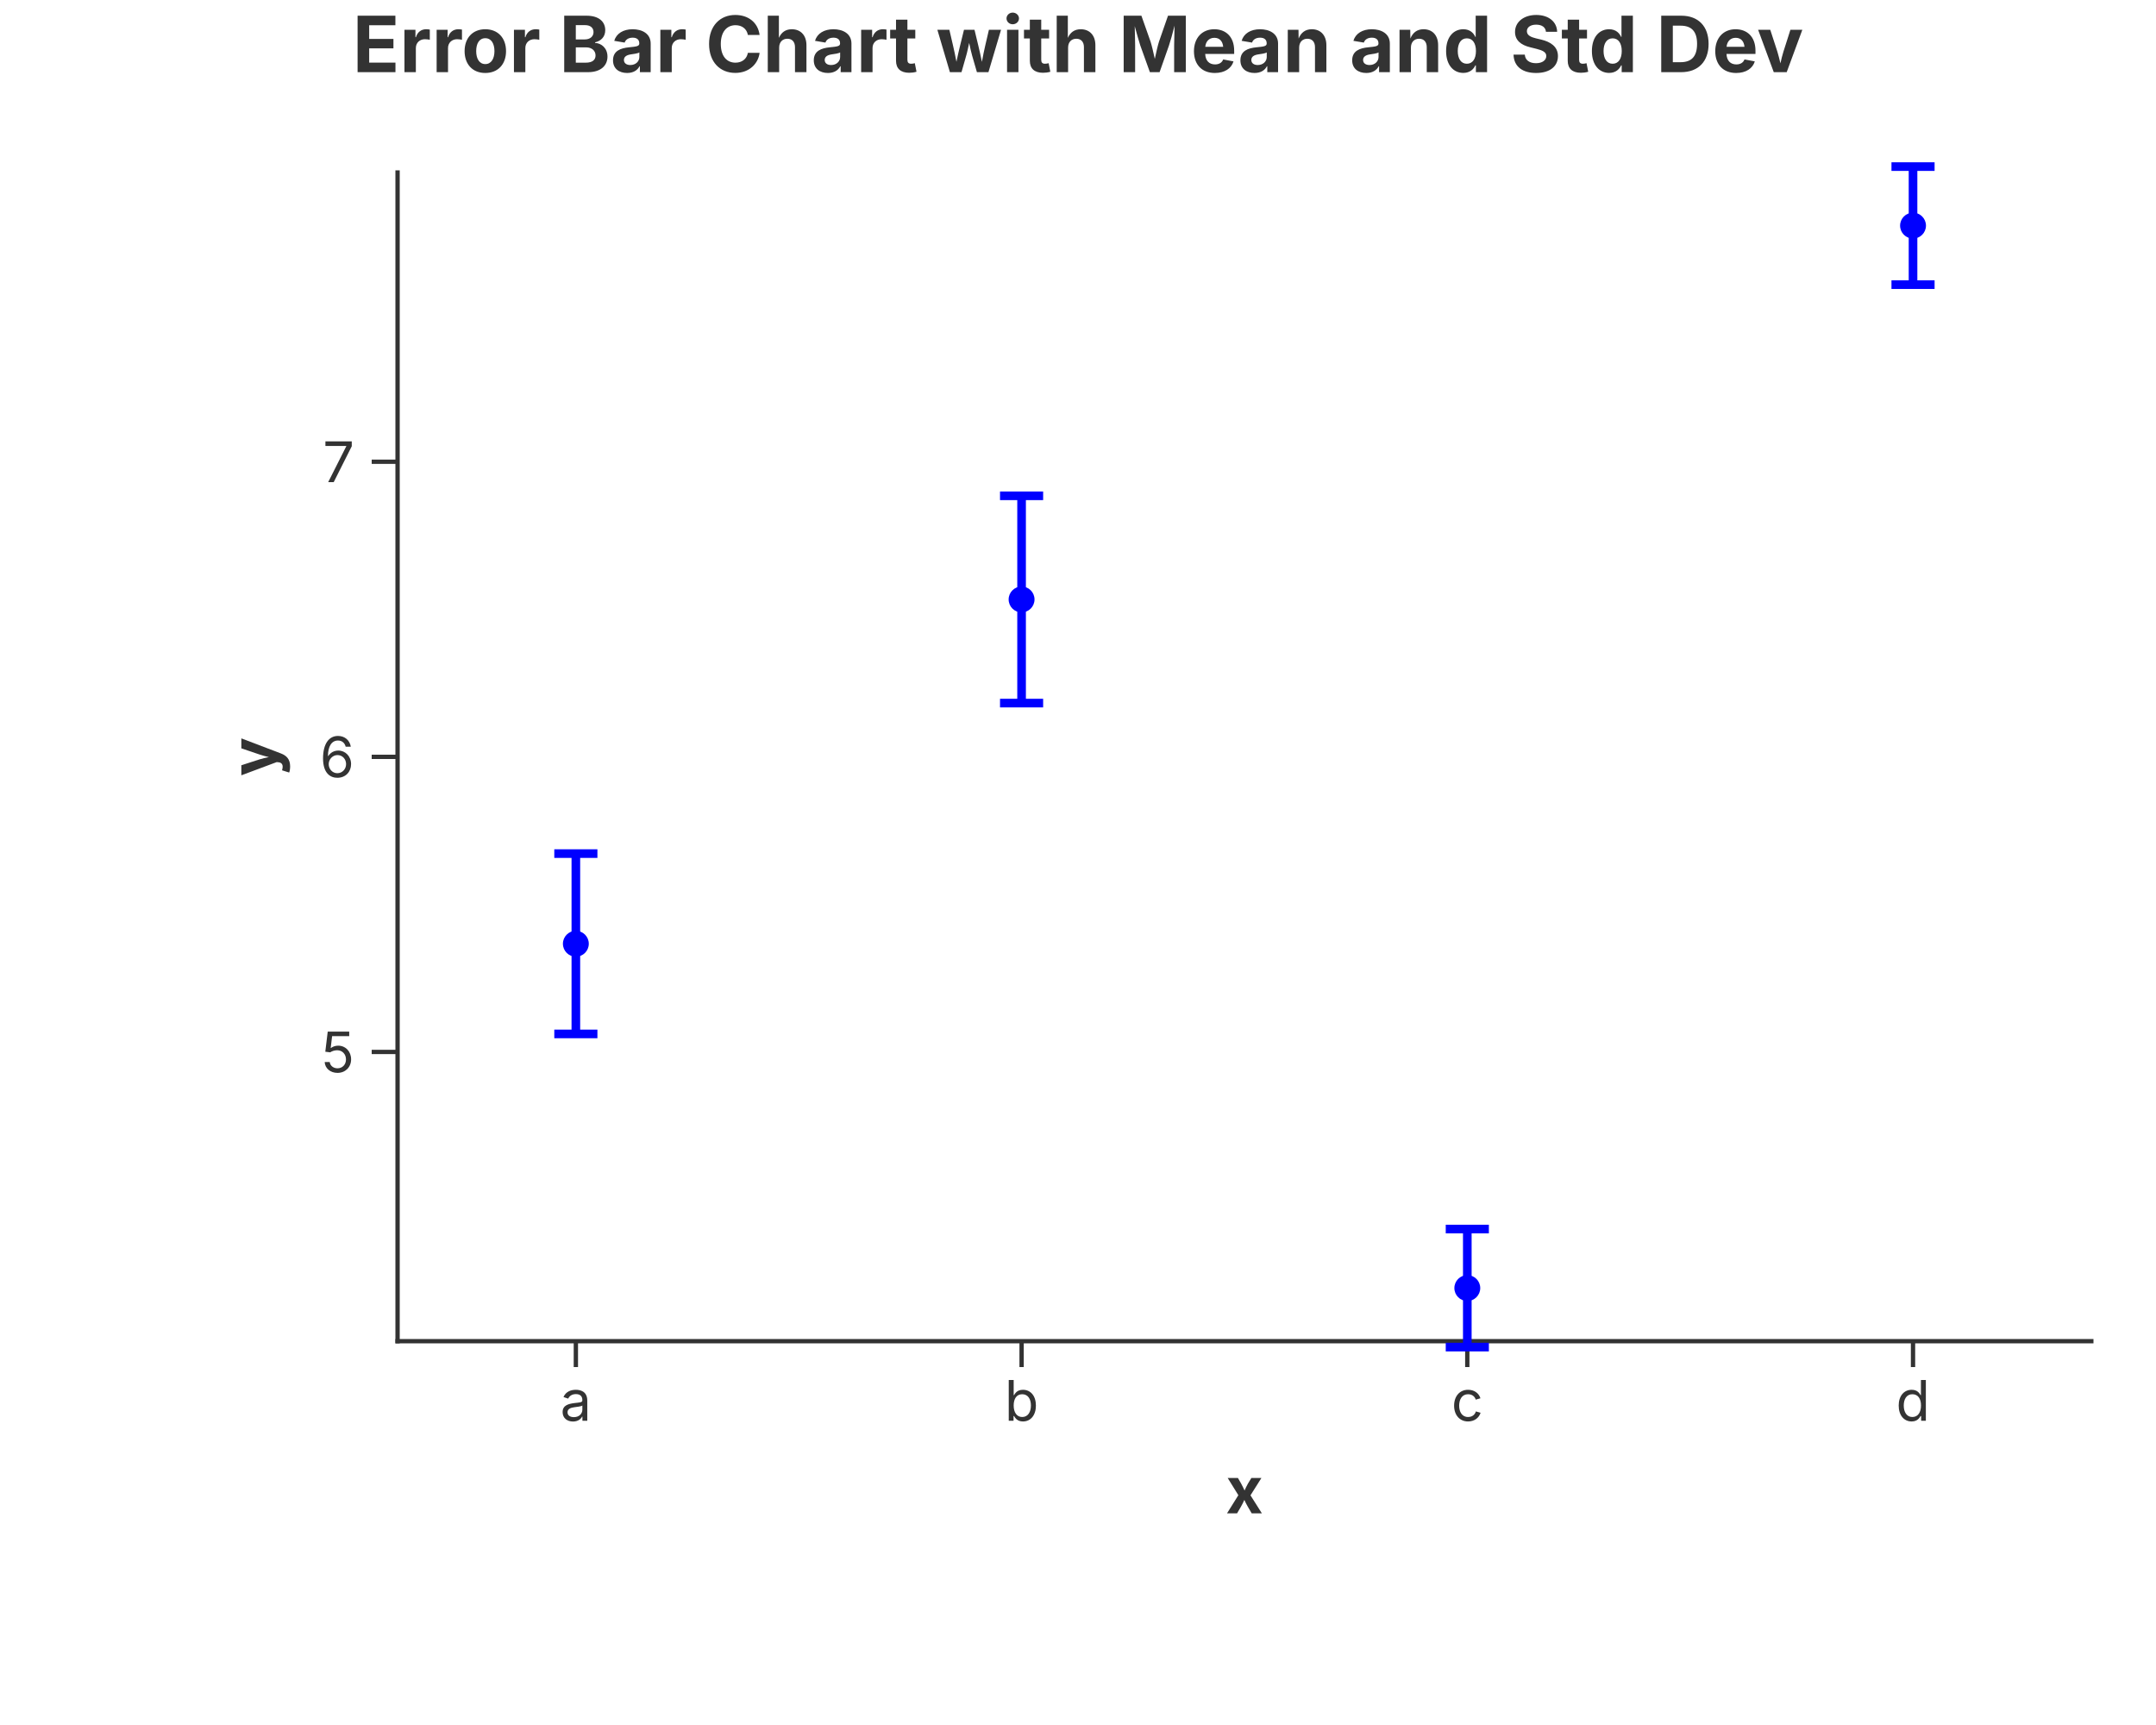
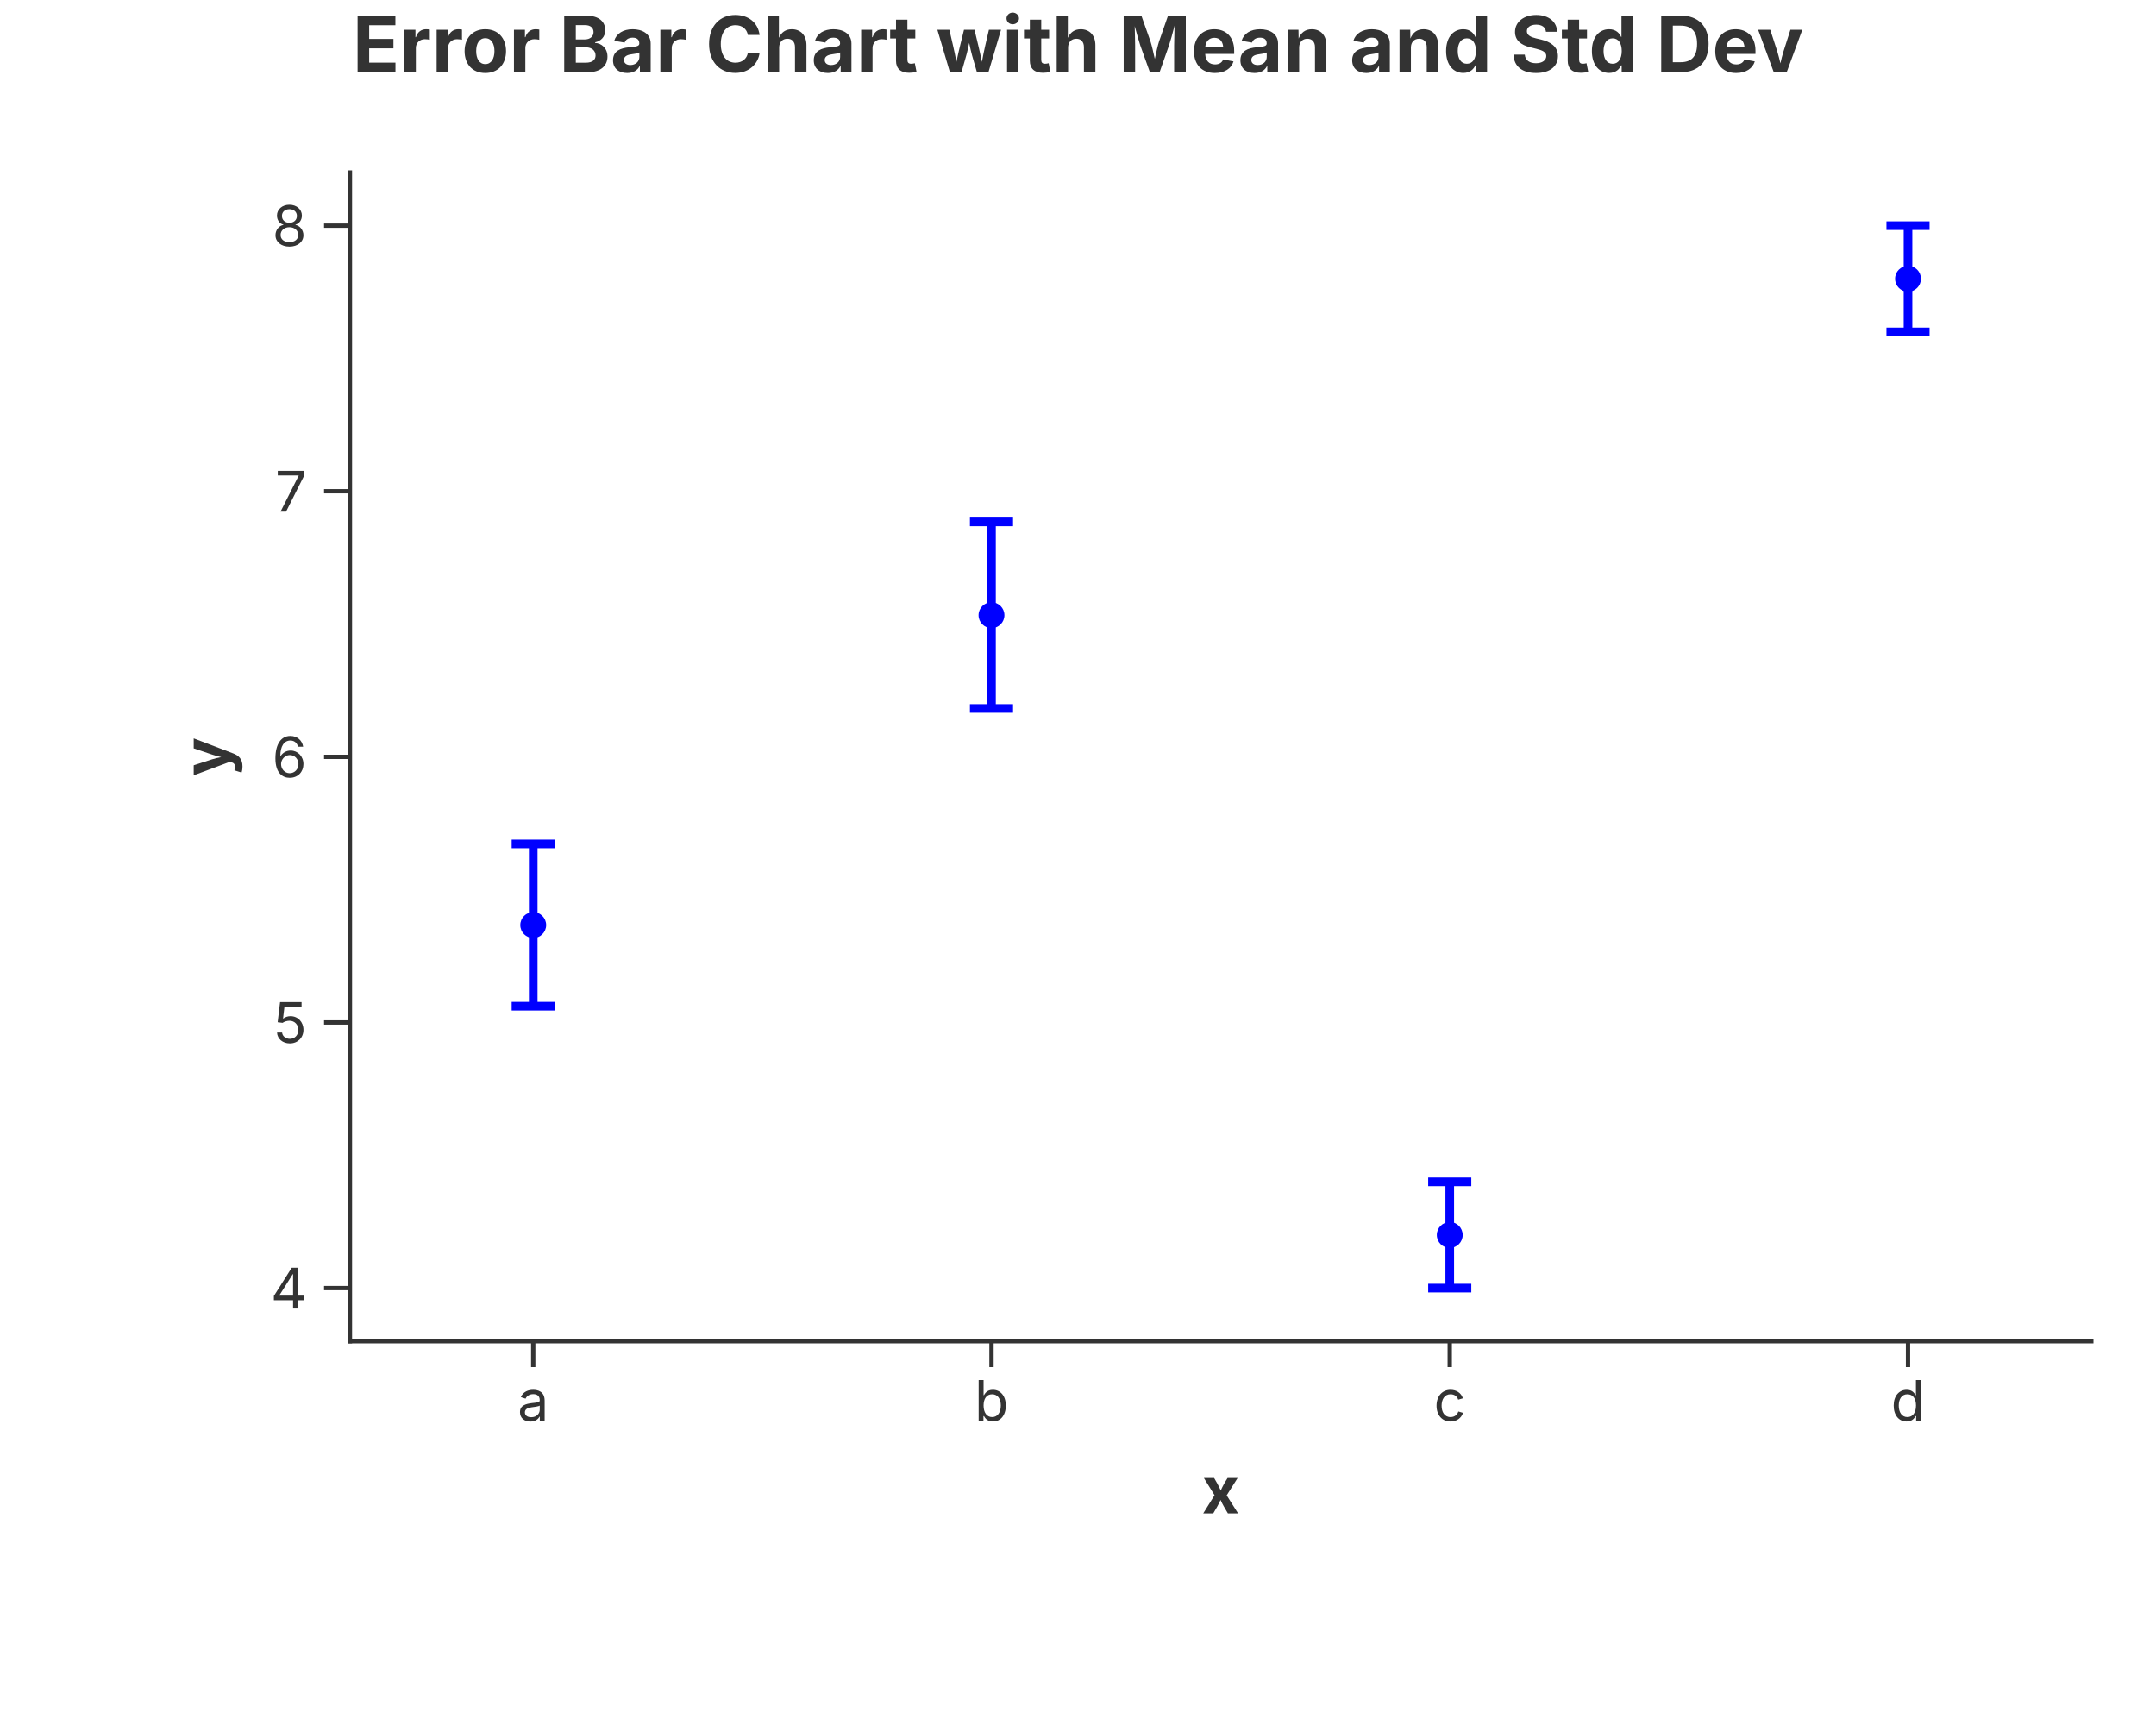
<svg xmlns="http://www.w3.org/2000/svg" width="500" height="400" viewBox="0 0 500 400">
  <rect width="100%" height="100%" fill="rgba(255,255,255,1.000)" />
  <text x="250.00" y="10.00" text-anchor="middle" dominant-baseline="middle" font-family="Inter, -apple-system, BlinkMacSystemFont, 'Segoe UI', Roboto, Helvetica, Arial, 'PingFang SC', 'Microsoft YaHei', Ubuntu, Cantarell, 'Noto Sans', sans-serif" font-size="18" fill="rgba(51,51,51,1.000)" font-weight="bold">Error Bar Chart with Mean and Std Dev</text>
-   <line x1="92.20" y1="311.00" x2="485.00" y2="311.00" stroke="rgba(51,51,51,1.000)" stroke-width="1" stroke-linecap="square" />
-   <line x1="133.55" y1="311.00" x2="133.55" y2="317.00" stroke="rgba(51,51,51,1.000)" stroke-width="1.0" />
-   <text x="133.55" y="320.00" font-size="13" font-family="Inter, -apple-system, BlinkMacSystemFont, 'Segoe UI', Roboto, Helvetica, Arial, 'PingFang SC', 'Microsoft YaHei', Ubuntu, Cantarell, 'Noto Sans', sans-serif" fill="rgba(51,51,51,1.000)" text-anchor="middle" dominant-baseline="hanging">a</text>
-   <line x1="236.92" y1="311.00" x2="236.92" y2="317.00" stroke="rgba(51,51,51,1.000)" stroke-width="1.0" />
-   <text x="236.92" y="320.00" font-size="13" font-family="Inter, -apple-system, BlinkMacSystemFont, 'Segoe UI', Roboto, Helvetica, Arial, 'PingFang SC', 'Microsoft YaHei', Ubuntu, Cantarell, 'Noto Sans', sans-serif" fill="rgba(51,51,51,1.000)" text-anchor="middle" dominant-baseline="hanging">b</text>
-   <line x1="340.28" y1="311.00" x2="340.28" y2="317.00" stroke="rgba(51,51,51,1.000)" stroke-width="1.0" />
-   <text x="340.28" y="320.00" font-size="13" font-family="Inter, -apple-system, BlinkMacSystemFont, 'Segoe UI', Roboto, Helvetica, Arial, 'PingFang SC', 'Microsoft YaHei', Ubuntu, Cantarell, 'Noto Sans', sans-serif" fill="rgba(51,51,51,1.000)" text-anchor="middle" dominant-baseline="hanging">c</text>
-   <line x1="443.65" y1="311.00" x2="443.65" y2="317.00" stroke="rgba(51,51,51,1.000)" stroke-width="1.0" />
-   <text x="443.65" y="320.00" font-size="13" font-family="Inter, -apple-system, BlinkMacSystemFont, 'Segoe UI', Roboto, Helvetica, Arial, 'PingFang SC', 'Microsoft YaHei', Ubuntu, Cantarell, 'Noto Sans', sans-serif" fill="rgba(51,51,51,1.000)" text-anchor="middle" dominant-baseline="hanging">d</text>
-   <text x="288.60" y="340.00" text-anchor="middle" font-size="15" font-family="Inter, -apple-system, BlinkMacSystemFont, 'Segoe UI', Roboto, Helvetica, Arial, 'PingFang SC', 'Microsoft YaHei', Ubuntu, Cantarell, 'Noto Sans', sans-serif" fill="rgba(51,51,51,1.000)" font-weight="bold" dominant-baseline="hanging">x</text>
-   <line x1="92.20" y1="40.00" x2="92.20" y2="311.00" stroke="rgba(51,51,51,1.000)" stroke-width="1" stroke-linecap="square" />
-   <line x1="92.20" y1="243.93" x2="86.20" y2="243.93" stroke="rgba(51,51,51,1.000)" stroke-width="1.0" />
-   <text x="82.20" y="243.93" font-size="13" font-family="Inter, -apple-system, BlinkMacSystemFont, 'Segoe UI', Roboto, Helvetica, Arial, 'PingFang SC', 'Microsoft YaHei', Ubuntu, Cantarell, 'Noto Sans', sans-serif" fill="rgba(51,51,51,1.000)" text-anchor="end" dominant-baseline="central">5</text>
-   <line x1="92.20" y1="175.50" x2="86.20" y2="175.50" stroke="rgba(51,51,51,1.000)" stroke-width="1.0" />
-   <text x="82.20" y="175.50" font-size="13" font-family="Inter, -apple-system, BlinkMacSystemFont, 'Segoe UI', Roboto, Helvetica, Arial, 'PingFang SC', 'Microsoft YaHei', Ubuntu, Cantarell, 'Noto Sans', sans-serif" fill="rgba(51,51,51,1.000)" text-anchor="end" dominant-baseline="central">6</text>
-   <line x1="92.20" y1="107.07" x2="86.20" y2="107.07" stroke="rgba(51,51,51,1.000)" stroke-width="1.0" />
-   <text x="82.20" y="107.07" font-size="13" font-family="Inter, -apple-system, BlinkMacSystemFont, 'Segoe UI', Roboto, Helvetica, Arial, 'PingFang SC', 'Microsoft YaHei', Ubuntu, Cantarell, 'Noto Sans', sans-serif" fill="rgba(51,51,51,1.000)" text-anchor="end" dominant-baseline="central">7</text>
-   <text x="58.55" y="175.50" text-anchor="middle" font-size="15" font-family="Inter, -apple-system, BlinkMacSystemFont, 'Segoe UI', Roboto, Helvetica, Arial, 'PingFang SC', 'Microsoft YaHei', Ubuntu, Cantarell, 'Noto Sans', sans-serif" fill="rgba(51,51,51,1.000)" font-weight="bold" transform="rotate(-90, 58.55, 175.50)" dominant-baseline="middle">y</text>
+   <line x1="81.15" y1="311.00" x2="485.00" y2="311.00" stroke="rgba(51,51,51,1.000)" stroke-width="1" stroke-linecap="square" />
+   <line x1="123.66" y1="311.00" x2="123.66" y2="317.00" stroke="rgba(51,51,51,1.000)" stroke-width="1.0" />
+   <text x="123.66" y="320.00" font-size="13" font-family="Inter, -apple-system, BlinkMacSystemFont, 'Segoe UI', Roboto, Helvetica, Arial, 'PingFang SC', 'Microsoft YaHei', Ubuntu, Cantarell, 'Noto Sans', sans-serif" fill="rgba(51,51,51,1.000)" text-anchor="middle" dominant-baseline="hanging">a</text>
+   <line x1="229.94" y1="311.00" x2="229.94" y2="317.00" stroke="rgba(51,51,51,1.000)" stroke-width="1.0" />
+   <text x="229.94" y="320.00" font-size="13" font-family="Inter, -apple-system, BlinkMacSystemFont, 'Segoe UI', Roboto, Helvetica, Arial, 'PingFang SC', 'Microsoft YaHei', Ubuntu, Cantarell, 'Noto Sans', sans-serif" fill="rgba(51,51,51,1.000)" text-anchor="middle" dominant-baseline="hanging">b</text>
+   <line x1="336.21" y1="311.00" x2="336.21" y2="317.00" stroke="rgba(51,51,51,1.000)" stroke-width="1.0" />
+   <text x="336.21" y="320.00" font-size="13" font-family="Inter, -apple-system, BlinkMacSystemFont, 'Segoe UI', Roboto, Helvetica, Arial, 'PingFang SC', 'Microsoft YaHei', Ubuntu, Cantarell, 'Noto Sans', sans-serif" fill="rgba(51,51,51,1.000)" text-anchor="middle" dominant-baseline="hanging">c</text>
+   <line x1="442.49" y1="311.00" x2="442.49" y2="317.00" stroke="rgba(51,51,51,1.000)" stroke-width="1.0" />
+   <text x="442.49" y="320.00" font-size="13" font-family="Inter, -apple-system, BlinkMacSystemFont, 'Segoe UI', Roboto, Helvetica, Arial, 'PingFang SC', 'Microsoft YaHei', Ubuntu, Cantarell, 'Noto Sans', sans-serif" fill="rgba(51,51,51,1.000)" text-anchor="middle" dominant-baseline="hanging">d</text>
+   <text x="283.08" y="340.00" text-anchor="middle" font-size="15" font-family="Inter, -apple-system, BlinkMacSystemFont, 'Segoe UI', Roboto, Helvetica, Arial, 'PingFang SC', 'Microsoft YaHei', Ubuntu, Cantarell, 'Noto Sans', sans-serif" fill="rgba(51,51,51,1.000)" font-weight="bold" dominant-baseline="hanging">x</text>
+   <line x1="81.15" y1="40.00" x2="81.15" y2="311.00" stroke="rgba(51,51,51,1.000)" stroke-width="1" stroke-linecap="square" />
+   <line x1="81.15" y1="298.68" x2="75.15" y2="298.68" stroke="rgba(51,51,51,1.000)" stroke-width="1.0" />
+   <text x="71.15" y="298.68" font-size="13" font-family="Inter, -apple-system, BlinkMacSystemFont, 'Segoe UI', Roboto, Helvetica, Arial, 'PingFang SC', 'Microsoft YaHei', Ubuntu, Cantarell, 'Noto Sans', sans-serif" fill="rgba(51,51,51,1.000)" text-anchor="end" dominant-baseline="central">4</text>
+   <line x1="81.15" y1="237.09" x2="75.15" y2="237.09" stroke="rgba(51,51,51,1.000)" stroke-width="1.0" />
+   <text x="71.15" y="237.09" font-size="13" font-family="Inter, -apple-system, BlinkMacSystemFont, 'Segoe UI', Roboto, Helvetica, Arial, 'PingFang SC', 'Microsoft YaHei', Ubuntu, Cantarell, 'Noto Sans', sans-serif" fill="rgba(51,51,51,1.000)" text-anchor="end" dominant-baseline="central">5</text>
+   <line x1="81.15" y1="175.50" x2="75.15" y2="175.50" stroke="rgba(51,51,51,1.000)" stroke-width="1.0" />
+   <text x="71.15" y="175.50" font-size="13" font-family="Inter, -apple-system, BlinkMacSystemFont, 'Segoe UI', Roboto, Helvetica, Arial, 'PingFang SC', 'Microsoft YaHei', Ubuntu, Cantarell, 'Noto Sans', sans-serif" fill="rgba(51,51,51,1.000)" text-anchor="end" dominant-baseline="central">6</text>
+   <line x1="81.15" y1="113.91" x2="75.15" y2="113.91" stroke="rgba(51,51,51,1.000)" stroke-width="1.0" />
+   <text x="71.15" y="113.91" font-size="13" font-family="Inter, -apple-system, BlinkMacSystemFont, 'Segoe UI', Roboto, Helvetica, Arial, 'PingFang SC', 'Microsoft YaHei', Ubuntu, Cantarell, 'Noto Sans', sans-serif" fill="rgba(51,51,51,1.000)" text-anchor="end" dominant-baseline="central">7</text>
+   <line x1="81.15" y1="52.32" x2="75.15" y2="52.32" stroke="rgba(51,51,51,1.000)" stroke-width="1.0" />
+   <text x="71.15" y="52.32" font-size="13" font-family="Inter, -apple-system, BlinkMacSystemFont, 'Segoe UI', Roboto, Helvetica, Arial, 'PingFang SC', 'Microsoft YaHei', Ubuntu, Cantarell, 'Noto Sans', sans-serif" fill="rgba(51,51,51,1.000)" text-anchor="end" dominant-baseline="central">8</text>
+   <text x="47.50" y="175.50" text-anchor="middle" font-size="15" font-family="Inter, -apple-system, BlinkMacSystemFont, 'Segoe UI', Roboto, Helvetica, Arial, 'PingFang SC', 'Microsoft YaHei', Ubuntu, Cantarell, 'Noto Sans', sans-serif" fill="rgba(51,51,51,1.000)" font-weight="bold" transform="rotate(-90, 47.50, 175.50)" dominant-baseline="middle">y</text>
  <defs>
    <clipPath id="plot-clip-area">
-       <rect x="92.200" y="40.000" width="392.800" height="271.000" />
+       <rect x="81.150" y="40.000" width="403.850" height="271.000" />
    </clipPath>
  </defs>
-   <line x1="133.547" y1="239.749" x2="133.547" y2="197.935" stroke="rgba(0,0,255,1.000)" stroke-width="2.000" stroke-opacity="1.000" />
-   <line x1="128.547" y1="239.749" x2="138.547" y2="239.749" stroke="rgba(0,0,255,1.000)" stroke-width="2.000" stroke-opacity="1.000" />
-   <line x1="128.547" y1="197.935" x2="138.547" y2="197.935" stroke="rgba(0,0,255,1.000)" stroke-width="2.000" stroke-opacity="1.000" />
-   <circle cx="133.547" cy="218.842" r="3.000" fill="rgba(0,0,255,1.000)" stroke="rgba(0,0,255,1.000)" stroke-width="0.000" fill-opacity="1.000" stroke-opacity="1.000" clip-path="url(#plot-clip-area)" />
-   <line x1="236.916" y1="163.035" x2="236.916" y2="114.968" stroke="rgba(0,0,255,1.000)" stroke-width="2.000" stroke-opacity="1.000" />
-   <line x1="231.916" y1="163.035" x2="241.916" y2="163.035" stroke="rgba(0,0,255,1.000)" stroke-width="2.000" stroke-opacity="1.000" />
-   <line x1="231.916" y1="114.968" x2="241.916" y2="114.968" stroke="rgba(0,0,255,1.000)" stroke-width="2.000" stroke-opacity="1.000" />
-   <circle cx="236.916" cy="139.002" r="3.000" fill="rgba(0,0,255,1.000)" stroke="rgba(0,0,255,1.000)" stroke-width="0.000" fill-opacity="1.000" stroke-opacity="1.000" clip-path="url(#plot-clip-area)" />
-   <line x1="340.284" y1="312.369" x2="340.284" y2="284.995" stroke="rgba(0,0,255,1.000)" stroke-width="2.000" stroke-opacity="1.000" />
-   <line x1="335.284" y1="312.369" x2="345.284" y2="312.369" stroke="rgba(0,0,255,1.000)" stroke-width="2.000" stroke-opacity="1.000" />
-   <line x1="335.284" y1="284.995" x2="345.284" y2="284.995" stroke="rgba(0,0,255,1.000)" stroke-width="2.000" stroke-opacity="1.000" />
-   <circle cx="340.284" cy="298.682" r="3.000" fill="rgba(0,0,255,1.000)" stroke="rgba(0,0,255,1.000)" stroke-width="0.000" fill-opacity="1.000" stroke-opacity="1.000" clip-path="url(#plot-clip-area)" />
-   <line x1="443.653" y1="66.005" x2="443.653" y2="38.631" stroke="rgba(0,0,255,1.000)" stroke-width="2.000" stroke-opacity="1.000" />
-   <line x1="438.653" y1="66.005" x2="448.653" y2="66.005" stroke="rgba(0,0,255,1.000)" stroke-width="2.000" stroke-opacity="1.000" />
-   <line x1="438.653" y1="38.631" x2="448.653" y2="38.631" stroke="rgba(0,0,255,1.000)" stroke-width="2.000" stroke-opacity="1.000" />
-   <circle cx="443.653" cy="52.318" r="3.000" fill="rgba(0,0,255,1.000)" stroke="rgba(0,0,255,1.000)" stroke-width="0.000" fill-opacity="1.000" stroke-opacity="1.000" clip-path="url(#plot-clip-area)" />
+   <line x1="123.661" y1="233.324" x2="123.661" y2="195.691" stroke="rgba(0,0,255,1.000)" stroke-width="2.000" stroke-opacity="1.000" />
+   <line x1="118.661" y1="233.324" x2="128.661" y2="233.324" stroke="rgba(0,0,255,1.000)" stroke-width="2.000" stroke-opacity="1.000" />
+   <line x1="118.661" y1="195.691" x2="128.661" y2="195.691" stroke="rgba(0,0,255,1.000)" stroke-width="2.000" stroke-opacity="1.000" />
+   <circle cx="123.661" cy="214.508" r="3.000" fill="rgba(0,0,255,1.000)" stroke="rgba(0,0,255,1.000)" stroke-width="0.000" fill-opacity="1.000" stroke-opacity="1.000" clip-path="url(#plot-clip-area)" />
+   <line x1="229.937" y1="164.282" x2="229.937" y2="121.021" stroke="rgba(0,0,255,1.000)" stroke-width="2.000" stroke-opacity="1.000" />
+   <line x1="224.937" y1="164.282" x2="234.937" y2="164.282" stroke="rgba(0,0,255,1.000)" stroke-width="2.000" stroke-opacity="1.000" />
+   <line x1="224.937" y1="121.021" x2="234.937" y2="121.021" stroke="rgba(0,0,255,1.000)" stroke-width="2.000" stroke-opacity="1.000" />
+   <circle cx="229.937" cy="142.652" r="3.000" fill="rgba(0,0,255,1.000)" stroke="rgba(0,0,255,1.000)" stroke-width="0.000" fill-opacity="1.000" stroke-opacity="1.000" clip-path="url(#plot-clip-area)" />
+   <line x1="336.213" y1="298.682" x2="336.213" y2="274.045" stroke="rgba(0,0,255,1.000)" stroke-width="2.000" stroke-opacity="1.000" />
+   <line x1="331.213" y1="298.682" x2="341.213" y2="298.682" stroke="rgba(0,0,255,1.000)" stroke-width="2.000" stroke-opacity="1.000" />
+   <line x1="331.213" y1="274.045" x2="341.213" y2="274.045" stroke="rgba(0,0,255,1.000)" stroke-width="2.000" stroke-opacity="1.000" />
+   <circle cx="336.213" cy="286.364" r="3.000" fill="rgba(0,0,255,1.000)" stroke="rgba(0,0,255,1.000)" stroke-width="0.000" fill-opacity="1.000" stroke-opacity="1.000" clip-path="url(#plot-clip-area)" />
+   <line x1="442.489" y1="76.955" x2="442.489" y2="52.318" stroke="rgba(0,0,255,1.000)" stroke-width="2.000" stroke-opacity="1.000" />
+   <line x1="437.489" y1="76.955" x2="447.489" y2="76.955" stroke="rgba(0,0,255,1.000)" stroke-width="2.000" stroke-opacity="1.000" />
+   <line x1="437.489" y1="52.318" x2="447.489" y2="52.318" stroke="rgba(0,0,255,1.000)" stroke-width="2.000" stroke-opacity="1.000" />
+   <circle cx="442.489" cy="64.636" r="3.000" fill="rgba(0,0,255,1.000)" stroke="rgba(0,0,255,1.000)" stroke-width="0.000" fill-opacity="1.000" stroke-opacity="1.000" clip-path="url(#plot-clip-area)" />
</svg>
